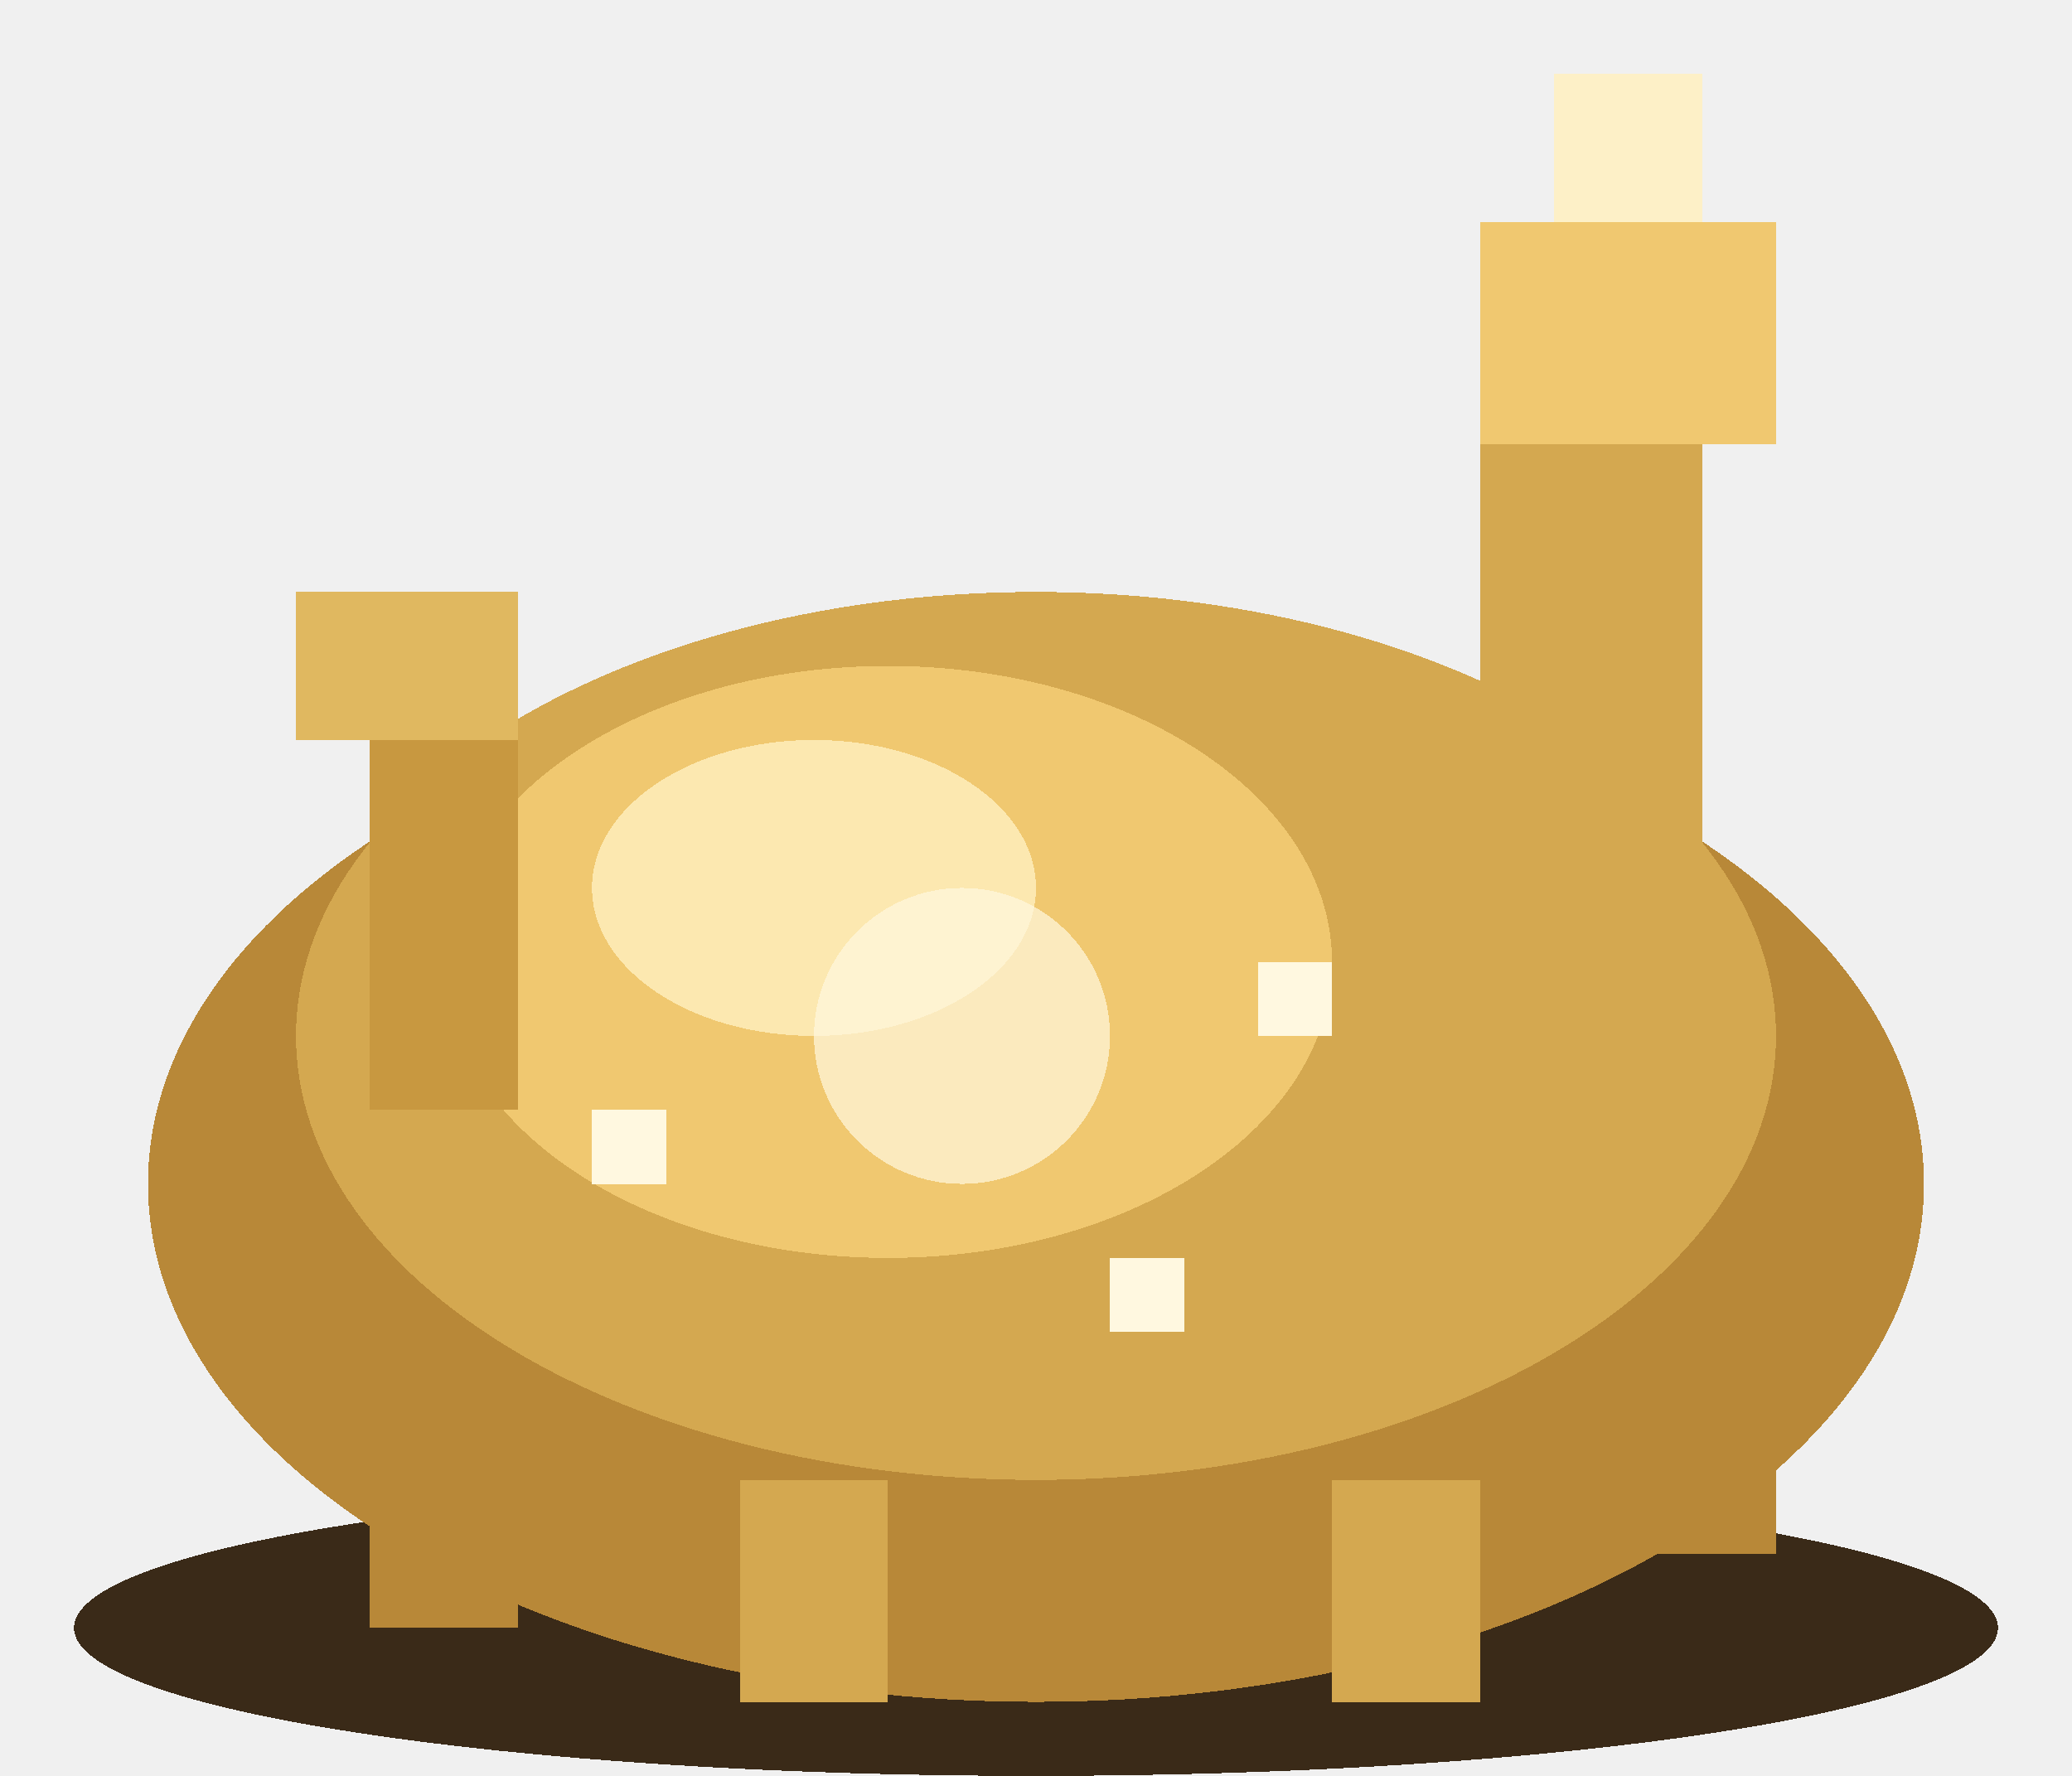
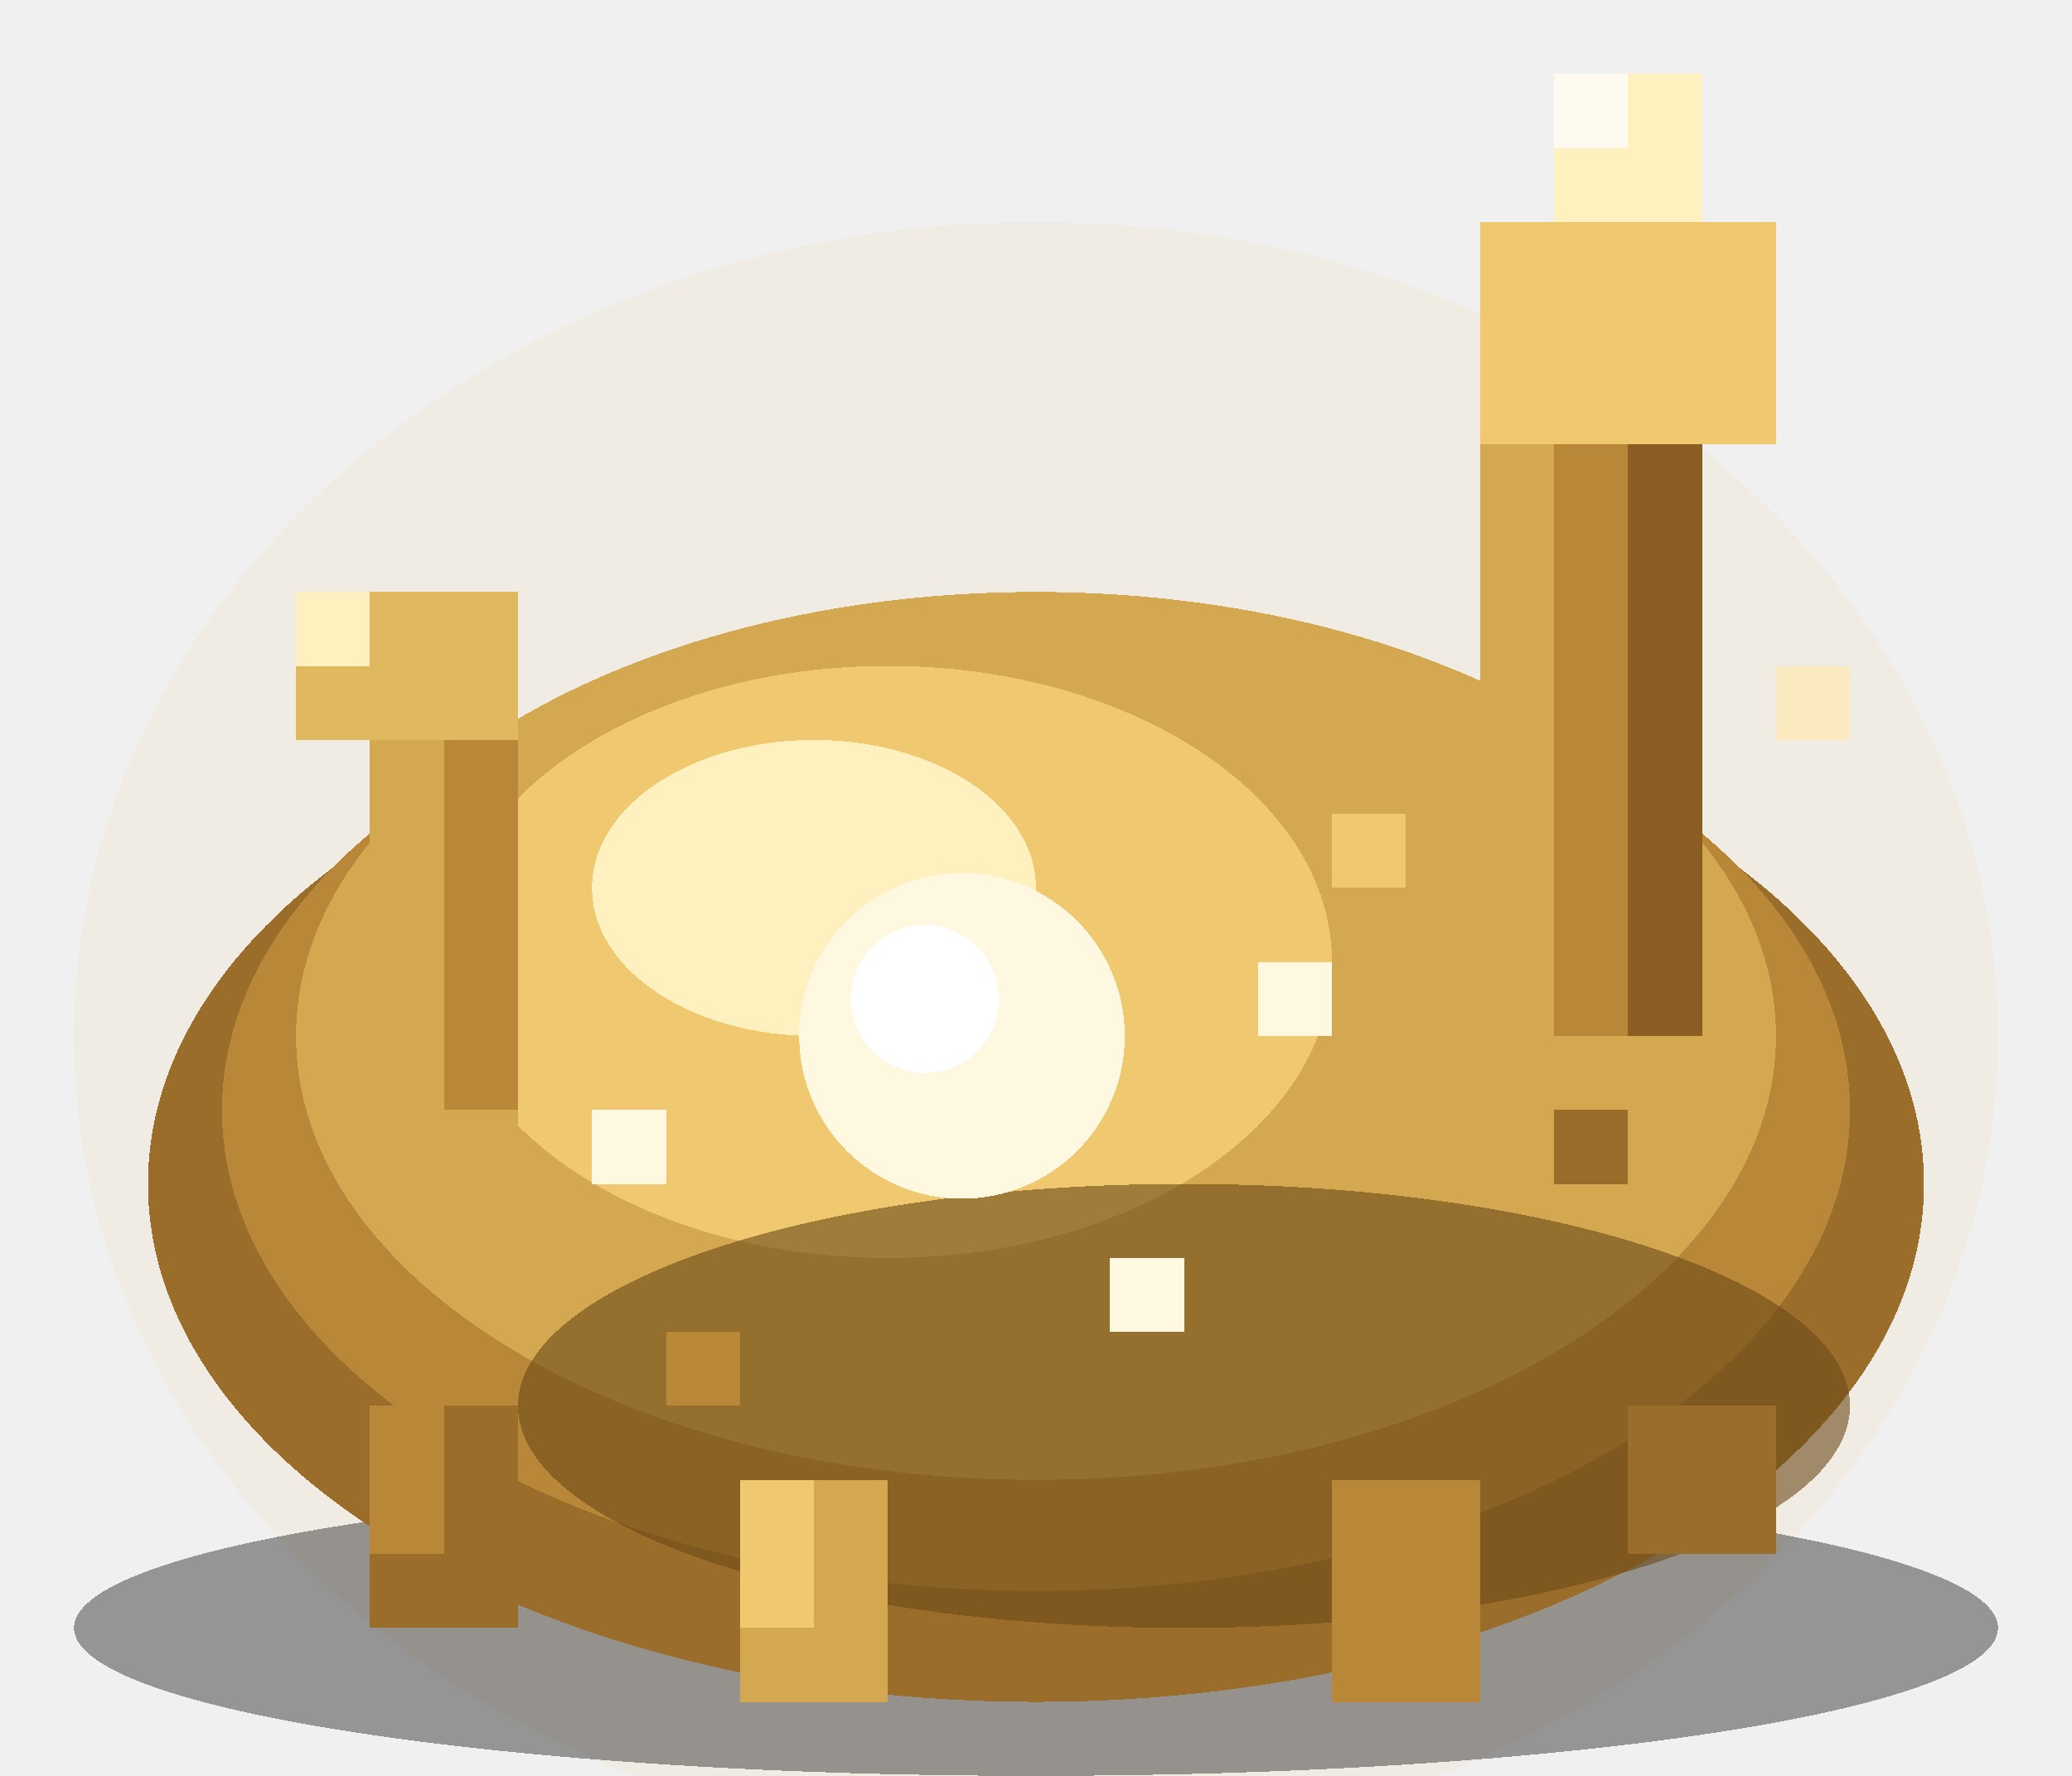
<svg xmlns="http://www.w3.org/2000/svg" viewBox="0 0 28 24" shape-rendering="crispEdges" preserveAspectRatio="xMidYMax meet" aria-label="Godsblood Welter">
-   <ellipse cx="14" cy="22" rx="13" ry="2" fill="#3a2a18" />
-   <ellipse cx="14" cy="16" rx="12" ry="7" fill="#b88838" />
+   <ellipse cx="14" cy="14" rx="13" ry="11" fill="#f0c870" opacity="0.1" />
+   <ellipse cx="14" cy="22" rx="13" ry="2" fill="#000" opacity="0.38" />
+   <ellipse cx="14" cy="16" rx="12" ry="7" fill="#9a6e2a" />
+   <ellipse cx="14" cy="15" rx="11" ry="6.5" fill="#b88838" />
  <ellipse cx="14" cy="14" rx="10" ry="6" fill="#d4a850" />
  <ellipse cx="12" cy="13" rx="6" ry="4" fill="#f0c870" />
-   <ellipse cx="11" cy="12" rx="3" ry="2" fill="#fff0c0" opacity="0.8" />
-   <circle cx="13" cy="14" r="2" fill="#fff8e0" opacity="0.7" />
-   <rect x="5" y="19" width="2" height="3" fill="#b88838" />
+   <ellipse cx="11" cy="12" rx="3" ry="2" fill="#fff0c0" />
+   <ellipse cx="16" cy="19" rx="9" ry="3" fill="#6a4a18" opacity="0.6" />
+   <circle cx="13" cy="14" r="2.2" fill="#fff8e0" />
+   <circle cx="12.5" cy="13.5" r="1" fill="#ffffff" />
+   <rect x="6" y="15" width="1" height="1" fill="#d4a850" />
+   <rect x="21" y="15" width="1" height="1" fill="#9a6e2a" />
+   <rect x="9" y="18" width="1" height="1" fill="#b88838" />
+   <rect x="18" y="11" width="1" height="1" fill="#f0c870" />
+   <rect x="5" y="19" width="2" height="3" fill="#9a6e2a" />
+   <rect x="5" y="19" width="1" height="2" fill="#b88838" />
  <rect x="10" y="20" width="2" height="3" fill="#d4a850" />
-   <rect x="18" y="20" width="2" height="3" fill="#d4a850" />
-   <rect x="22" y="19" width="2" height="2" fill="#b88838" />
-   <rect x="20" y="4" width="3" height="10" fill="#d4a850" />
+   <rect x="10" y="20" width="1" height="2" fill="#f0c870" />
+   <rect x="18" y="20" width="2" height="3" fill="#b88838" />
+   <rect x="22" y="19" width="2" height="2" fill="#9a6e2a" />
+   <rect x="20" y="4" width="3" height="10" fill="#b88838" />
+   <rect x="20" y="4" width="1" height="10" fill="#d4a850" />
+   <rect x="22" y="5" width="1" height="9" fill="#8a5e22" />
  <rect x="20" y="3" width="4" height="3" fill="#f0c870" />
-   <rect x="21" y="1" width="2" height="2" fill="#fff0c0" opacity="0.85" />
-   <rect x="5" y="9" width="2" height="6" fill="#c89840" />
+   <rect x="21" y="1" width="2" height="2" fill="#fff0c0" />
+   <rect x="21" y="1" width="1" height="1" fill="#fffaf0" />
+   <rect x="5" y="9" width="2" height="6" fill="#b88838" />
+   <rect x="5" y="9" width="1" height="6" fill="#d4a850" />
  <rect x="4" y="8" width="3" height="2" fill="#e0b860" />
+   <rect x="4" y="8" width="1" height="1" fill="#fff0c0" />
  <rect x="8" y="15" width="1" height="1" fill="#fff8e0" />
  <rect x="17" y="13" width="1" height="1" fill="#fff8e0" />
  <rect x="15" y="17" width="1" height="1" fill="#fff8e0" />
+   <rect x="24" y="9" width="1" height="1" fill="#ffe8b0" opacity="0.7" />
</svg>
